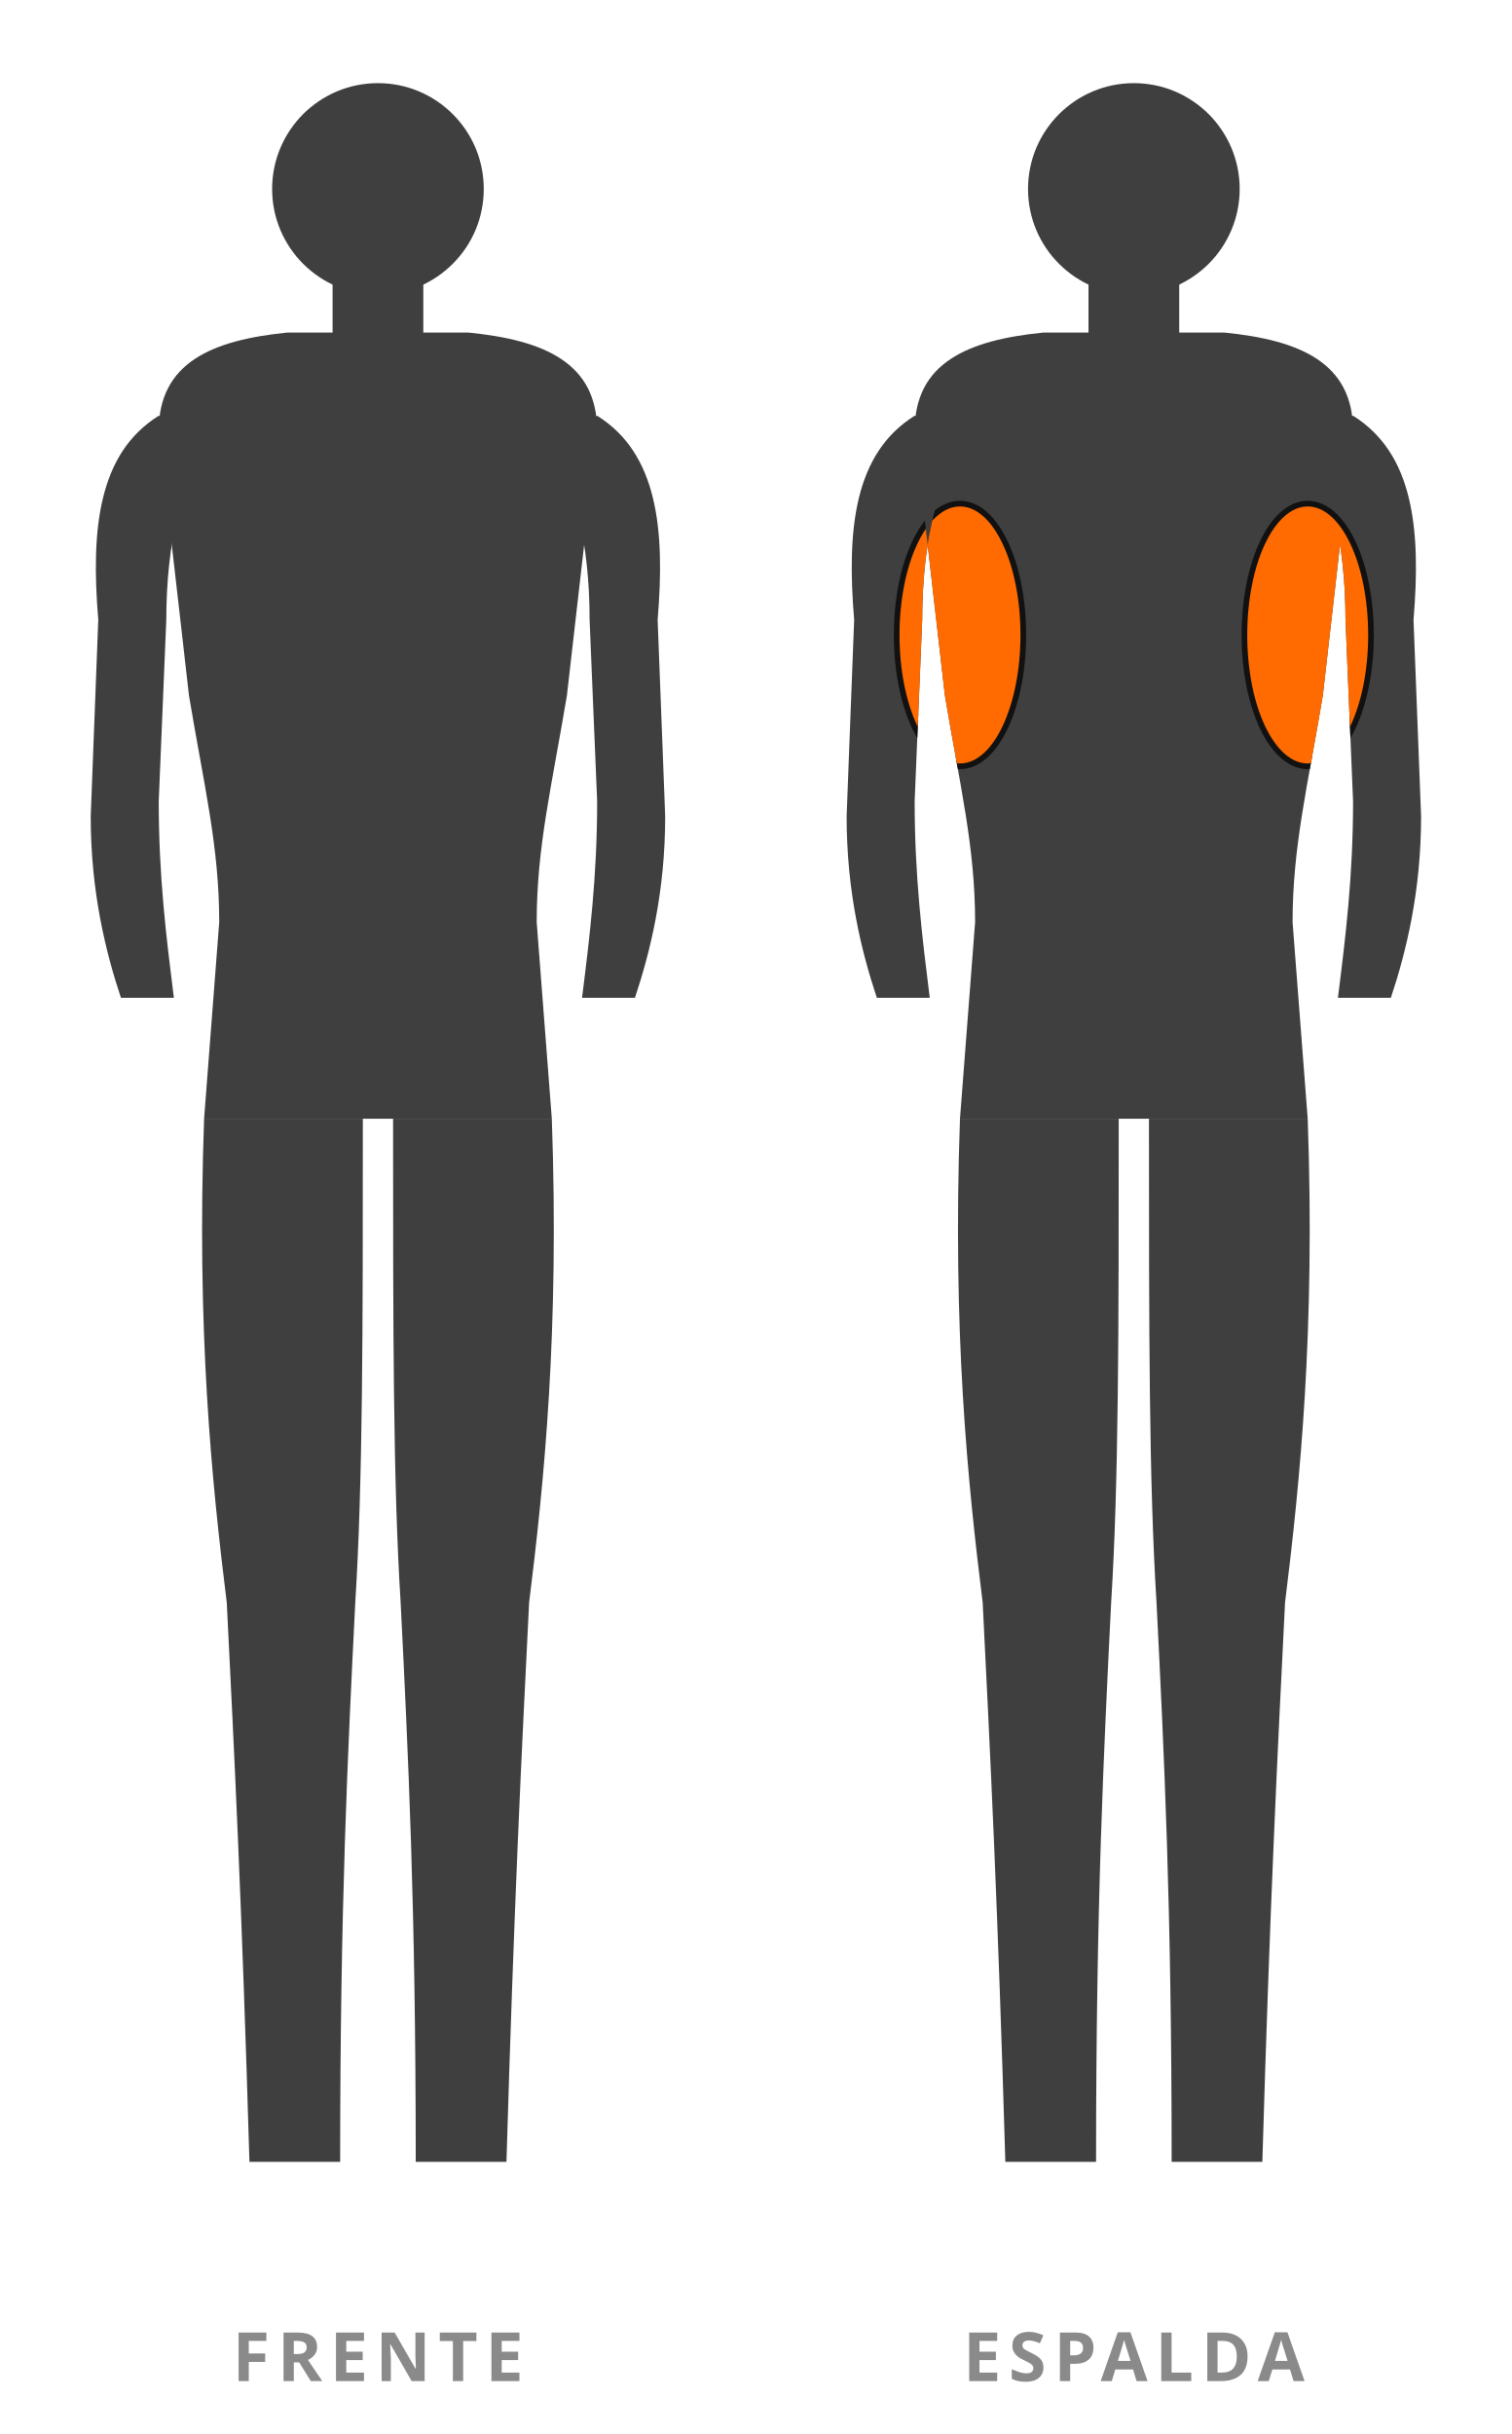
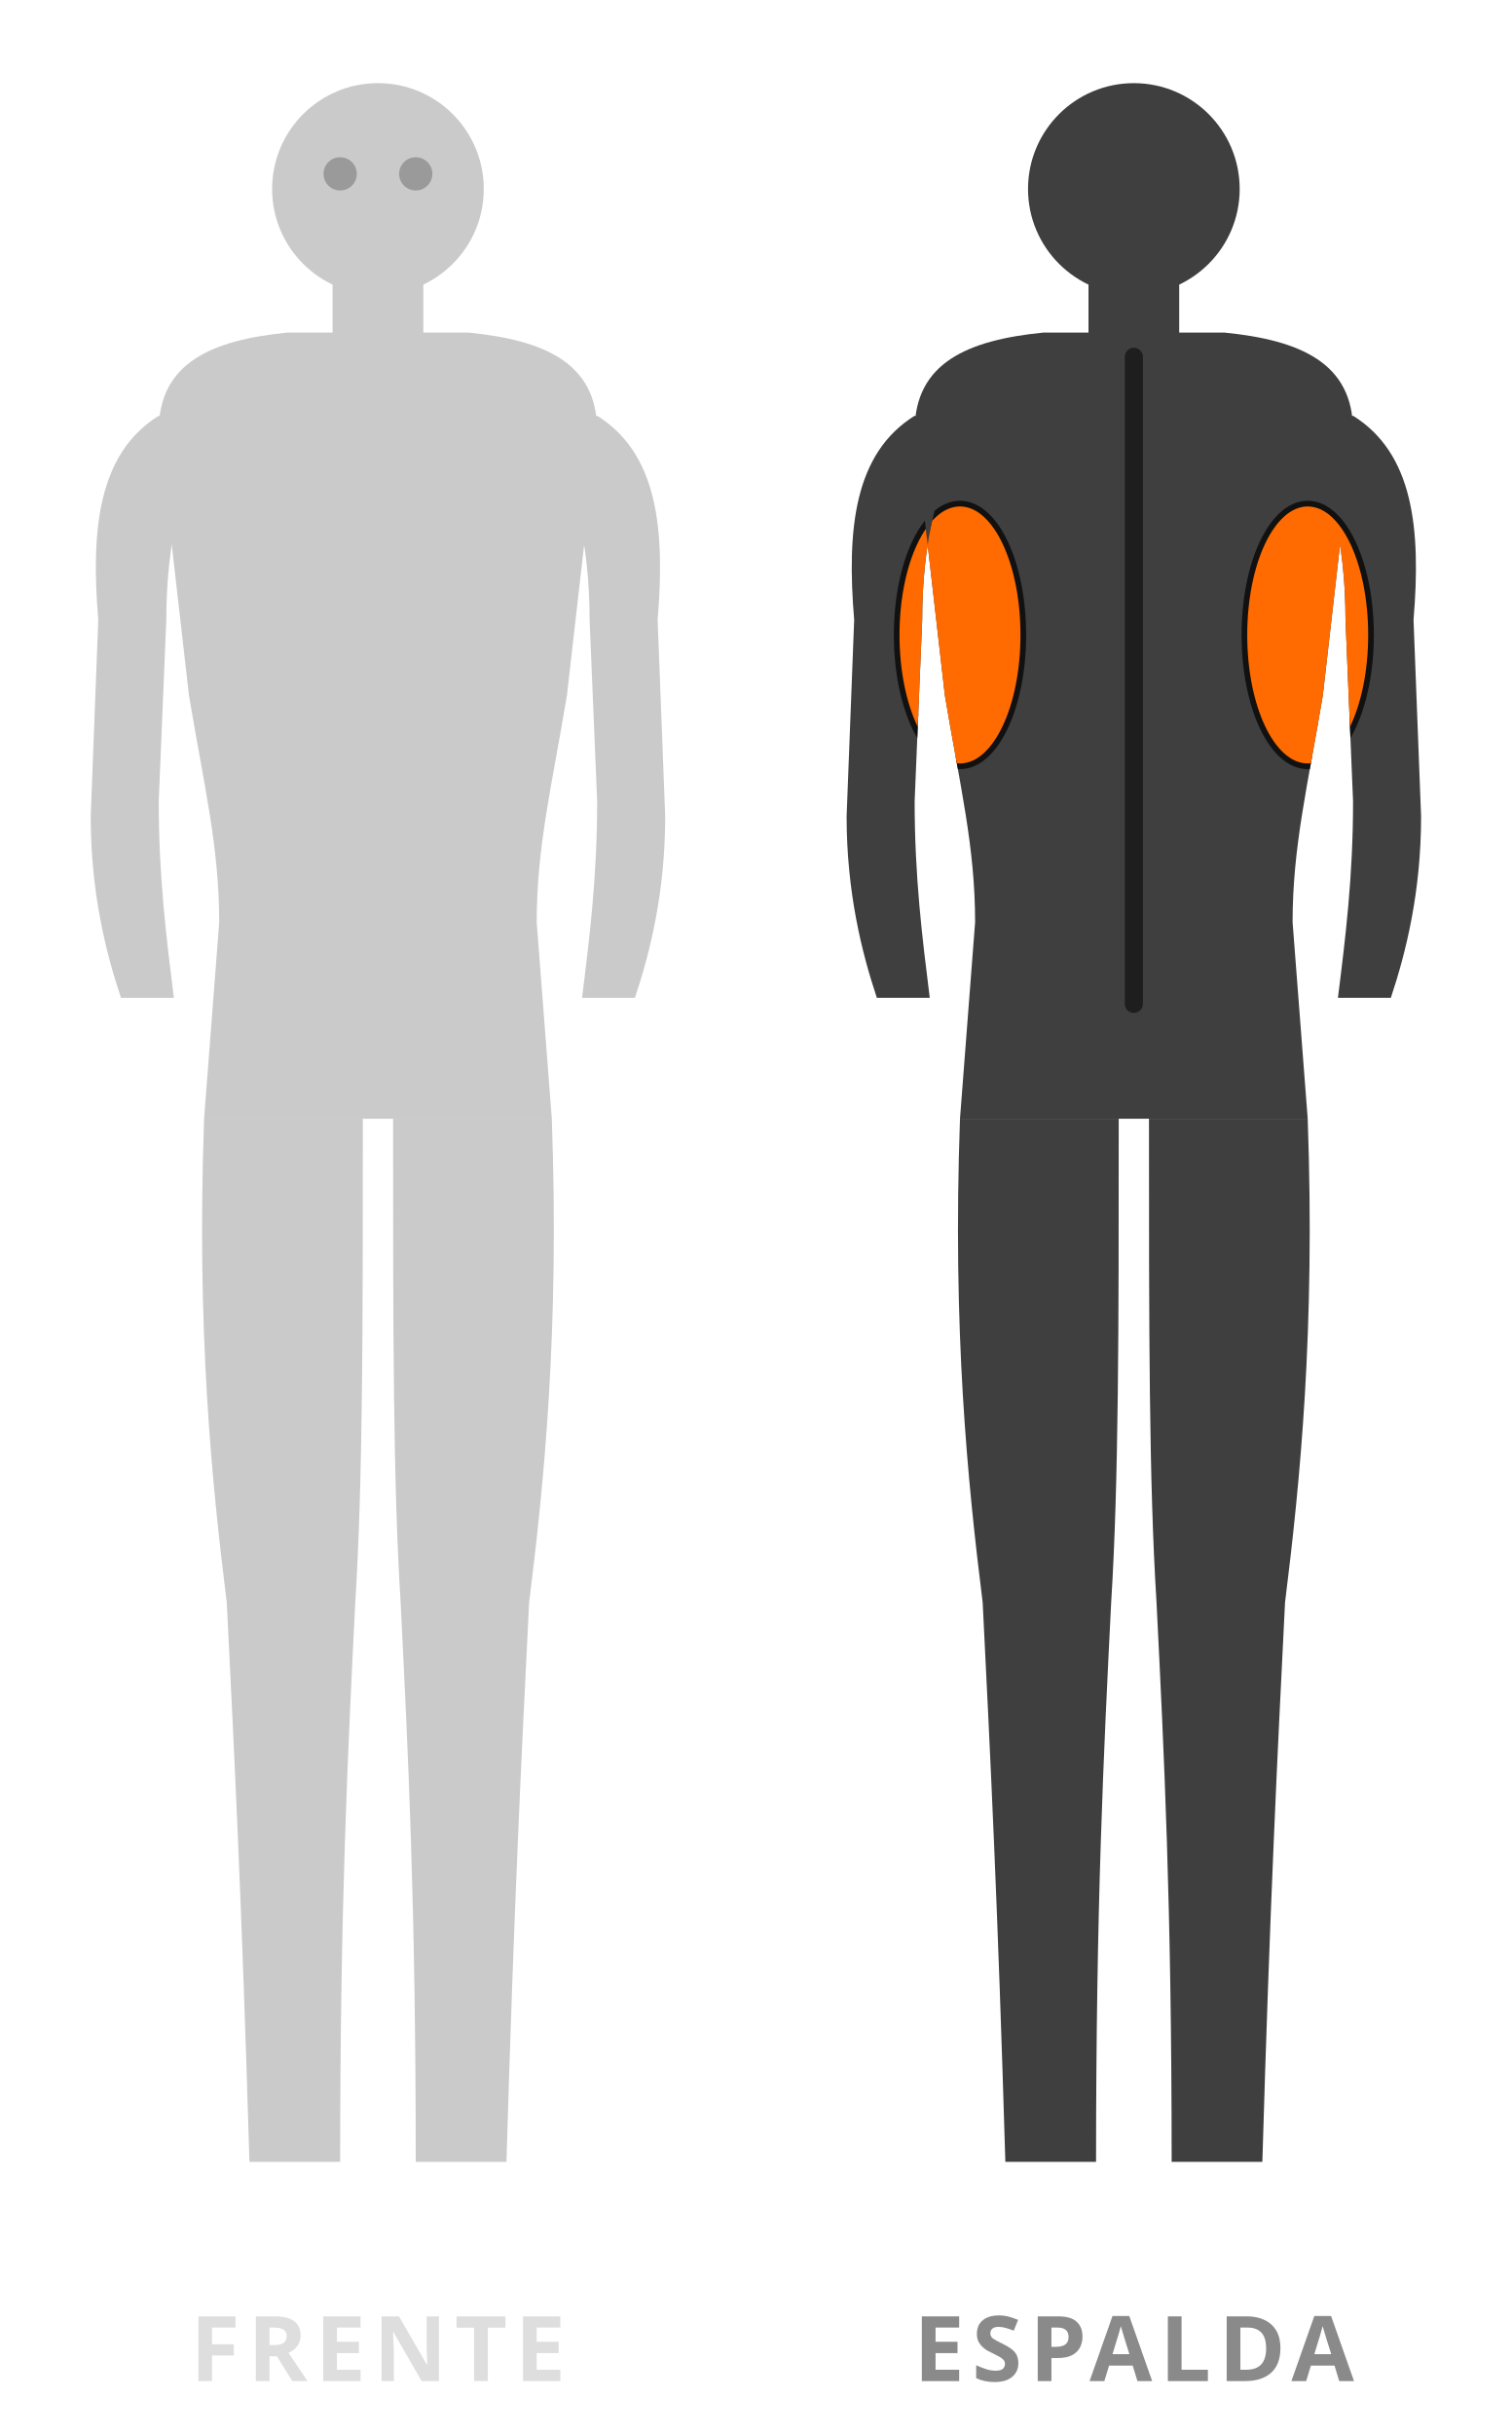
<svg xmlns="http://www.w3.org/2000/svg" viewBox="0 0 200 322" width="200" height="322" role="img" aria-label="Músculos que trabaja: Tríceps sobre cabeza">
  <defs>
    <clipPath id="cuerpoF">
      <circle cx="50" cy="25" r="14" />
      <path d="M 44 36 h 12 v 12 h -12 Z" />
      <path d="M 21 57              C 21 48, 28 45, 38 44              L 62 44 C 72 45, 79 48, 79 57              L 75 92 C 73 104, 71 112, 71 122              L 73 148 L 27 148 L 29 122              C 29 112, 27 104, 25 92 Z" />
      <path d="M 21 55 C 13 60, 12 70, 13 82              L 12 108 C 12 118, 14 126, 16 132              L 23 132 C 22 124, 21 116, 21 106              L 22 82 C 22 72, 24 63, 28 58 Z" />
      <path d="M 79 55 C 87 60, 88 70, 87 82              L 88 108 C 88 118, 86 126, 84 132              L 77 132 C 78 124, 79 116, 79 106              L 78 82 C 78 72, 76 63, 72 58 Z" />
      <path d="M 27 148 C 26 176, 28 196, 30 212              C 31 232, 32 252, 33 286              L 45 286 C 45 252, 46 232, 47 212              C 48 196, 48 176, 48 148 Z" />
      <path d="M 73 148 C 74 176, 72 196, 70 212              C 69 232, 68 252, 67 286              L 55 286 C 55 252, 54 232, 53 212              C 52 196, 52 176, 52 148 Z" />
    </clipPath>
    <clipPath id="cuerpoD">
      <circle cx="150" cy="25" r="14" />
      <path d="M 144 36 h 12 v 12 h -12 Z" />
      <path d="M 121 57              C 121 48, 128 45, 138 44              L 162 44 C 172 45, 179 48, 179 57              L 175 92 C 173 104, 171 112, 171 122              L 173 148 L 127 148 L 129 122              C 129 112, 127 104, 125 92 Z" />
      <path d="M 121 55 C 113 60, 112 70, 113 82              L 112 108 C 112 118, 114 126, 116 132              L 123 132 C 122 124, 121 116, 121 106              L 122 82 C 122 72, 124 63, 128 58 Z" />
      <path d="M 179 55 C 187 60, 188 70, 187 82              L 188 108 C 188 118, 186 126, 184 132              L 177 132 C 178 124, 179 116, 179 106              L 178 82 C 178 72, 176 63, 172 58 Z" />
      <path d="M 127 148 C 126 176, 128 196, 130 212              C 131 232, 132 252, 133 286              L 145 286 C 145 252, 146 232, 147 212              C 148 196, 148 176, 148 148 Z" />
      <path d="M 173 148 C 174 176, 172 196, 170 212              C 169 232, 168 252, 167 286              L 155 286 C 155 252, 154 232, 153 212              C 152 196, 152 176, 152 148 Z" />
    </clipPath>
  </defs>
  <style>
    .base { fill: #3f3f3f; }
    /* El borde del color del fondo separa grupos contiguos. Sin él, lumbar +
       glúteo + isquios se fundían en un único bloque naranja de la cintura a
       la rodilla y no se distinguía qué trabajaba qué. */
+     /* La cara y la columna: lo justo para saber de qué lado se mira. Tienen
+        que verse a tamaño miniatura, así que no pueden ser un matiz del gris. */
+     .detalle { fill: #1e1e1e; }
    .prim, .sec { stroke: #111; stroke-width: 1.5; paint-order: stroke; }
    .prim { fill: #ff6b00; }
-     .sec  { fill: #ff6b00; opacity: .38; }
-     .et   { fill: #8a8a8a; font: 600 9px system-ui, sans-serif; text-anchor: middle; letter-spacing: 1px; }
+     /* .38 quedaba marrón apagado sobre el gris del cuerpo y se confundía con
+        él: a este tamaño "también trabaja esto" tiene que verse. */
+     .sec  { fill: #ff6b00; opacity: .55; }
+     .et   { fill: #8a8a8a; font: 700 12px system-ui, sans-serif; text-anchor: middle; letter-spacing: 1px; }
+     /* El lado que no trabaja nada, y su etiqueta, en segundo plano. */
+     .apagado { opacity: .28; }
    @media (prefers-color-scheme: light) {
      .base { fill: #d6d1c6; }
+       .detalle { fill: #a49d8e; }
      .et   { fill: #7a7060; }
      .prim, .sec { stroke: #f7f5f0; }
    }
  </style>
-   <g class="base">
+   <g class="base apagado">
    <circle cx="50" cy="25" r="14" />
    <path d="M 44 36 h 12 v 12 h -12 Z" />
    <path d="M 21 57              C 21 48, 28 45, 38 44              L 62 44 C 72 45, 79 48, 79 57              L 75 92 C 73 104, 71 112, 71 122              L 73 148 L 27 148 L 29 122              C 29 112, 27 104, 25 92 Z" />
    <path d="M 21 55 C 13 60, 12 70, 13 82              L 12 108 C 12 118, 14 126, 16 132              L 23 132 C 22 124, 21 116, 21 106              L 22 82 C 22 72, 24 63, 28 58 Z" />
    <path d="M 79 55 C 87 60, 88 70, 87 82              L 88 108 C 88 118, 86 126, 84 132              L 77 132 C 78 124, 79 116, 79 106              L 78 82 C 78 72, 76 63, 72 58 Z" />
    <path d="M 27 148 C 26 176, 28 196, 30 212              C 31 232, 32 252, 33 286              L 45 286 C 45 252, 46 232, 47 212              C 48 196, 48 176, 48 148 Z" />
    <path d="M 73 148 C 74 176, 72 196, 70 212              C 69 232, 68 252, 67 286              L 55 286 C 55 252, 54 232, 53 212              C 52 196, 52 176, 52 148 Z" />
+   </g>
+   <g class="detalle apagado">
+     <circle cx="45" cy="23" r="2.2" />
+     <circle cx="55" cy="23" r="2.2" />
+   </g>
+   <g class="base">
    <circle cx="150" cy="25" r="14" />
    <path d="M 144 36 h 12 v 12 h -12 Z" />
    <path d="M 121 57              C 121 48, 128 45, 138 44              L 162 44 C 172 45, 179 48, 179 57              L 175 92 C 173 104, 171 112, 171 122              L 173 148 L 127 148 L 129 122              C 129 112, 127 104, 125 92 Z" />
    <path d="M 121 55 C 113 60, 112 70, 113 82              L 112 108 C 112 118, 114 126, 116 132              L 123 132 C 122 124, 121 116, 121 106              L 122 82 C 122 72, 124 63, 128 58 Z" />
    <path d="M 179 55 C 187 60, 188 70, 187 82              L 188 108 C 188 118, 186 126, 184 132              L 177 132 C 178 124, 179 116, 179 106              L 178 82 C 178 72, 176 63, 172 58 Z" />
    <path d="M 127 148 C 126 176, 128 196, 130 212              C 131 232, 132 252, 133 286              L 145 286 C 145 252, 146 232, 147 212              C 148 196, 148 176, 148 148 Z" />
    <path d="M 173 148 C 174 176, 172 196, 170 212              C 169 232, 168 252, 167 286              L 155 286 C 155 252, 154 232, 153 212              C 152 196, 152 176, 152 148 Z" />
  </g>
+   <g class="detalle">
+     <rect x="148.8" y="46" width="2.4" height="88" rx="1.2" />
+   </g>
  <g class="prim" clip-path="url(#cuerpoD)">
    <g transform="translate(100,0)">
      <ellipse cx="27" cy="84" rx="8" ry="17" />
      <ellipse cx="73" cy="84" rx="8" ry="17" />
    </g>
  </g>
-   <text class="et" x="50" y="315">FRENTE</text>
+   <text class="et apagado" x="50" y="315">FRENTE</text>
  <text class="et" x="150" y="315">ESPALDA</text>
</svg>
